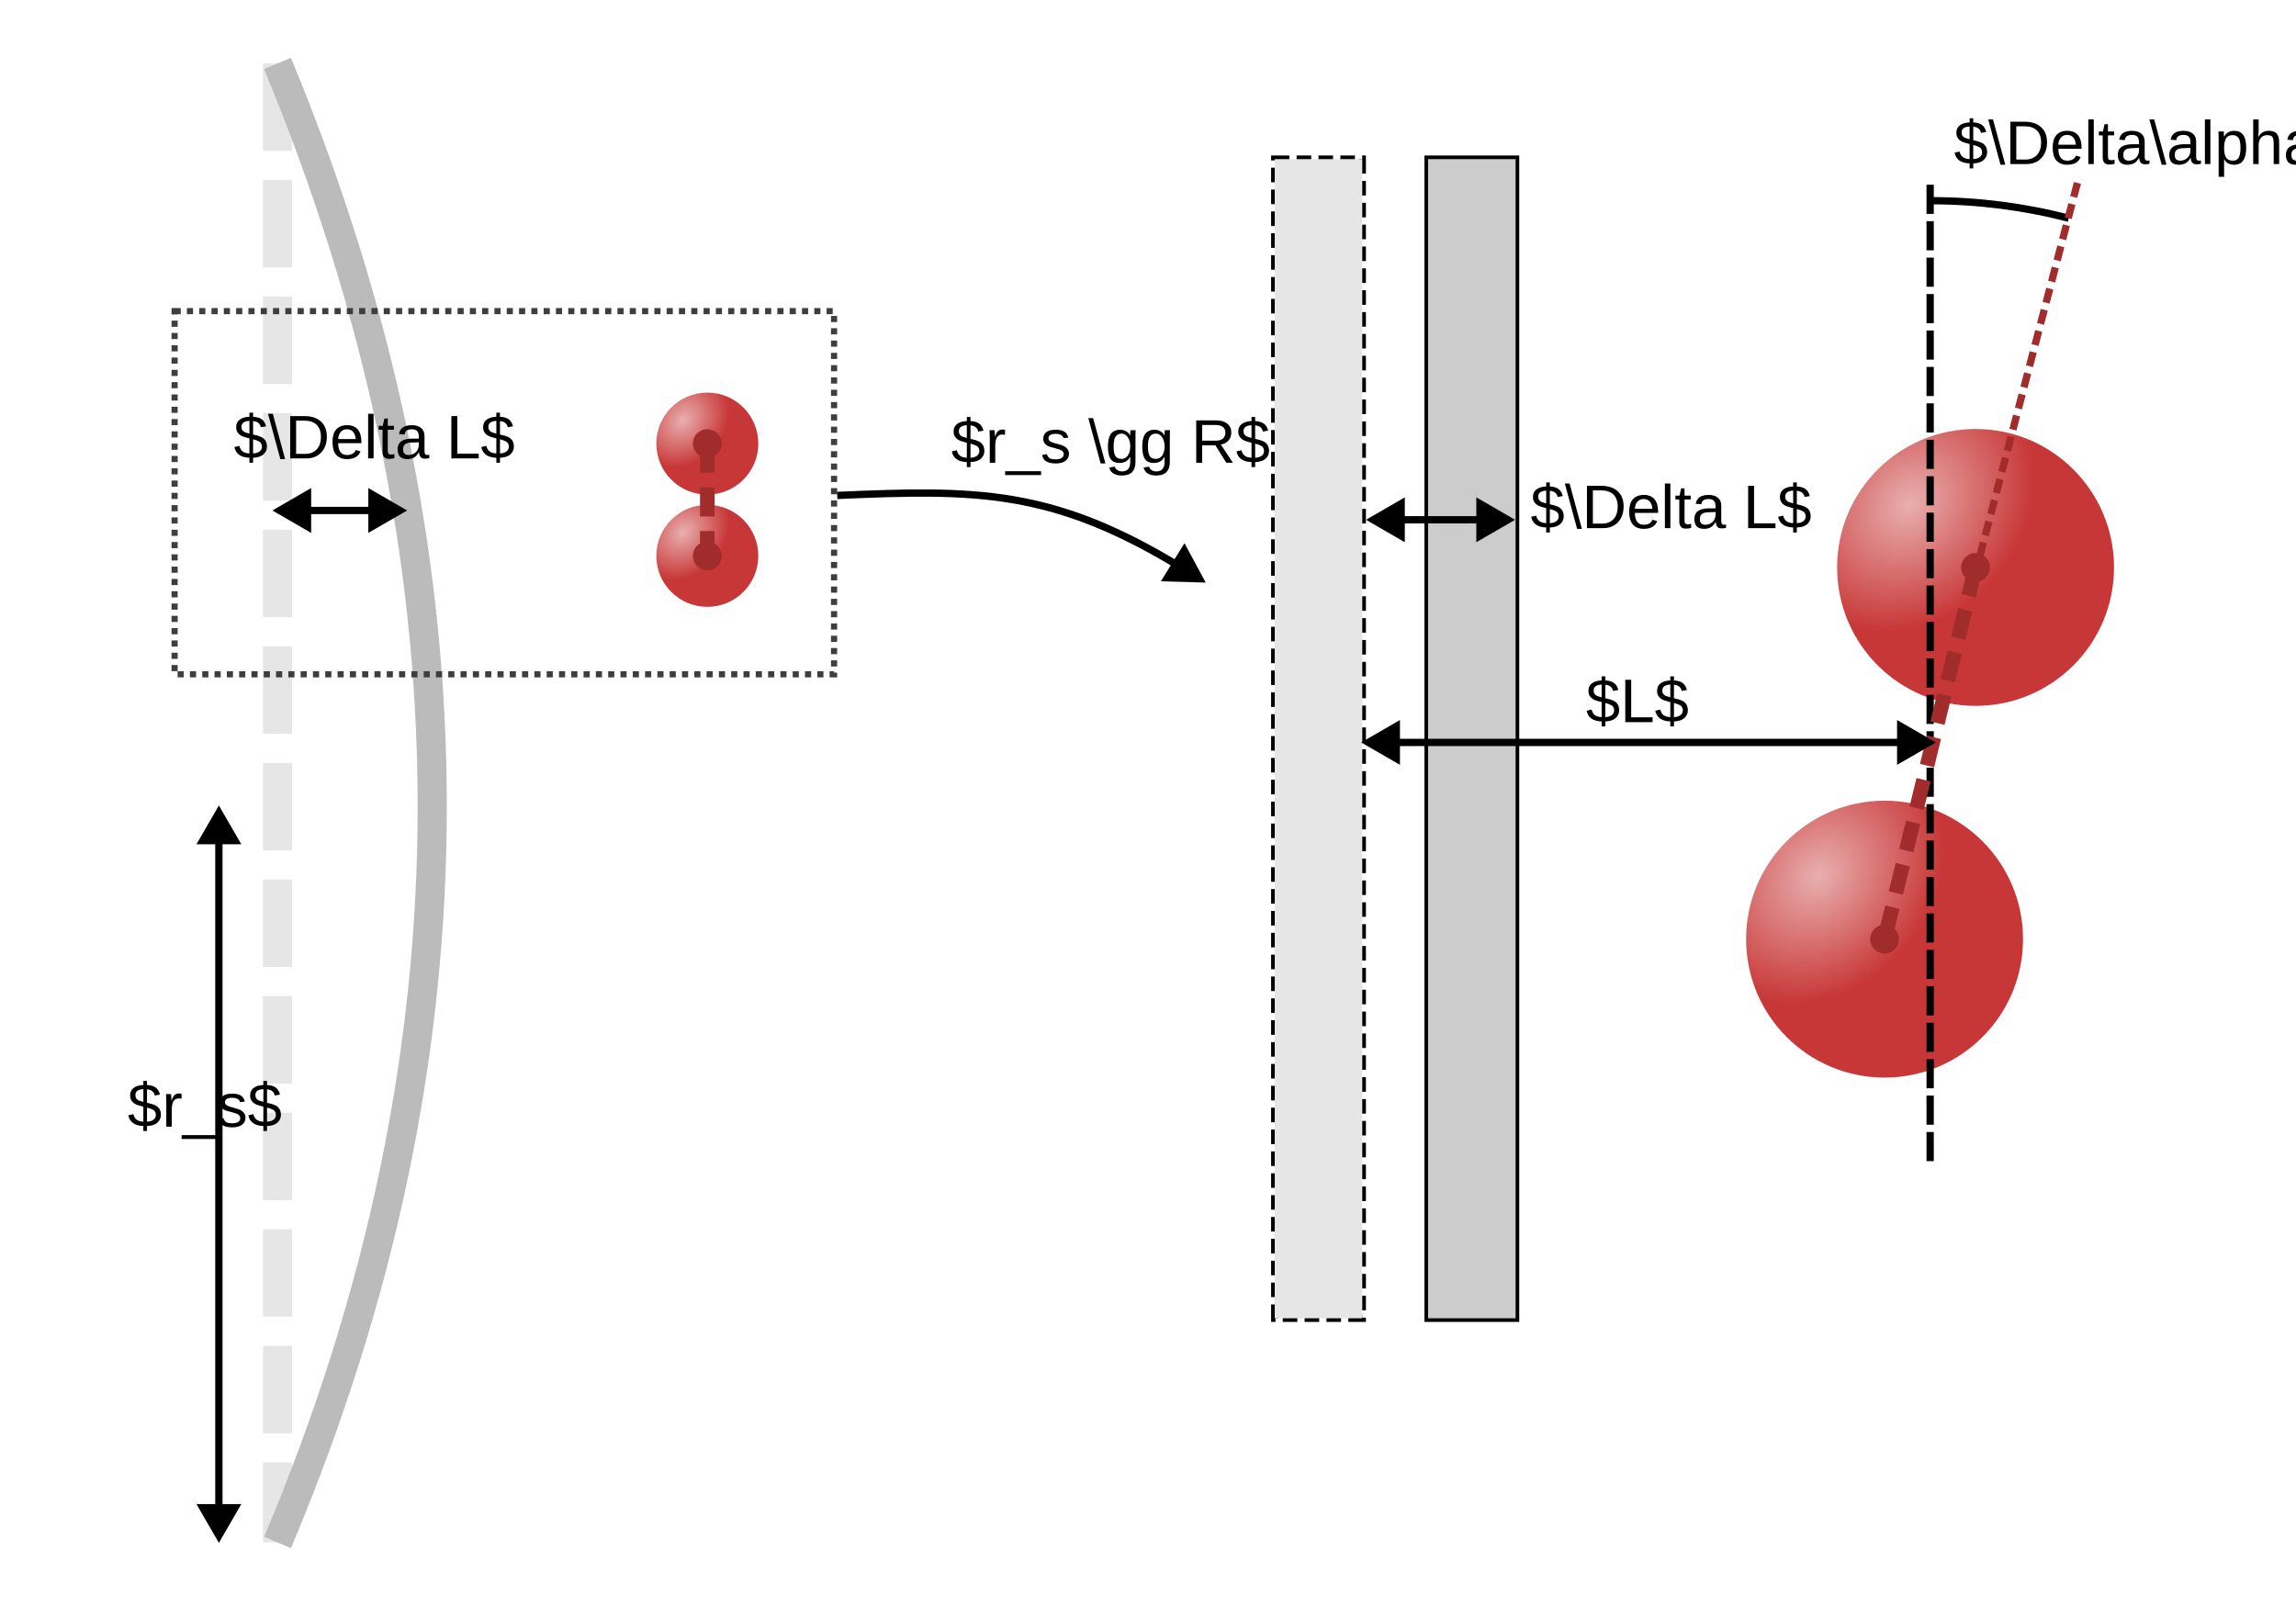
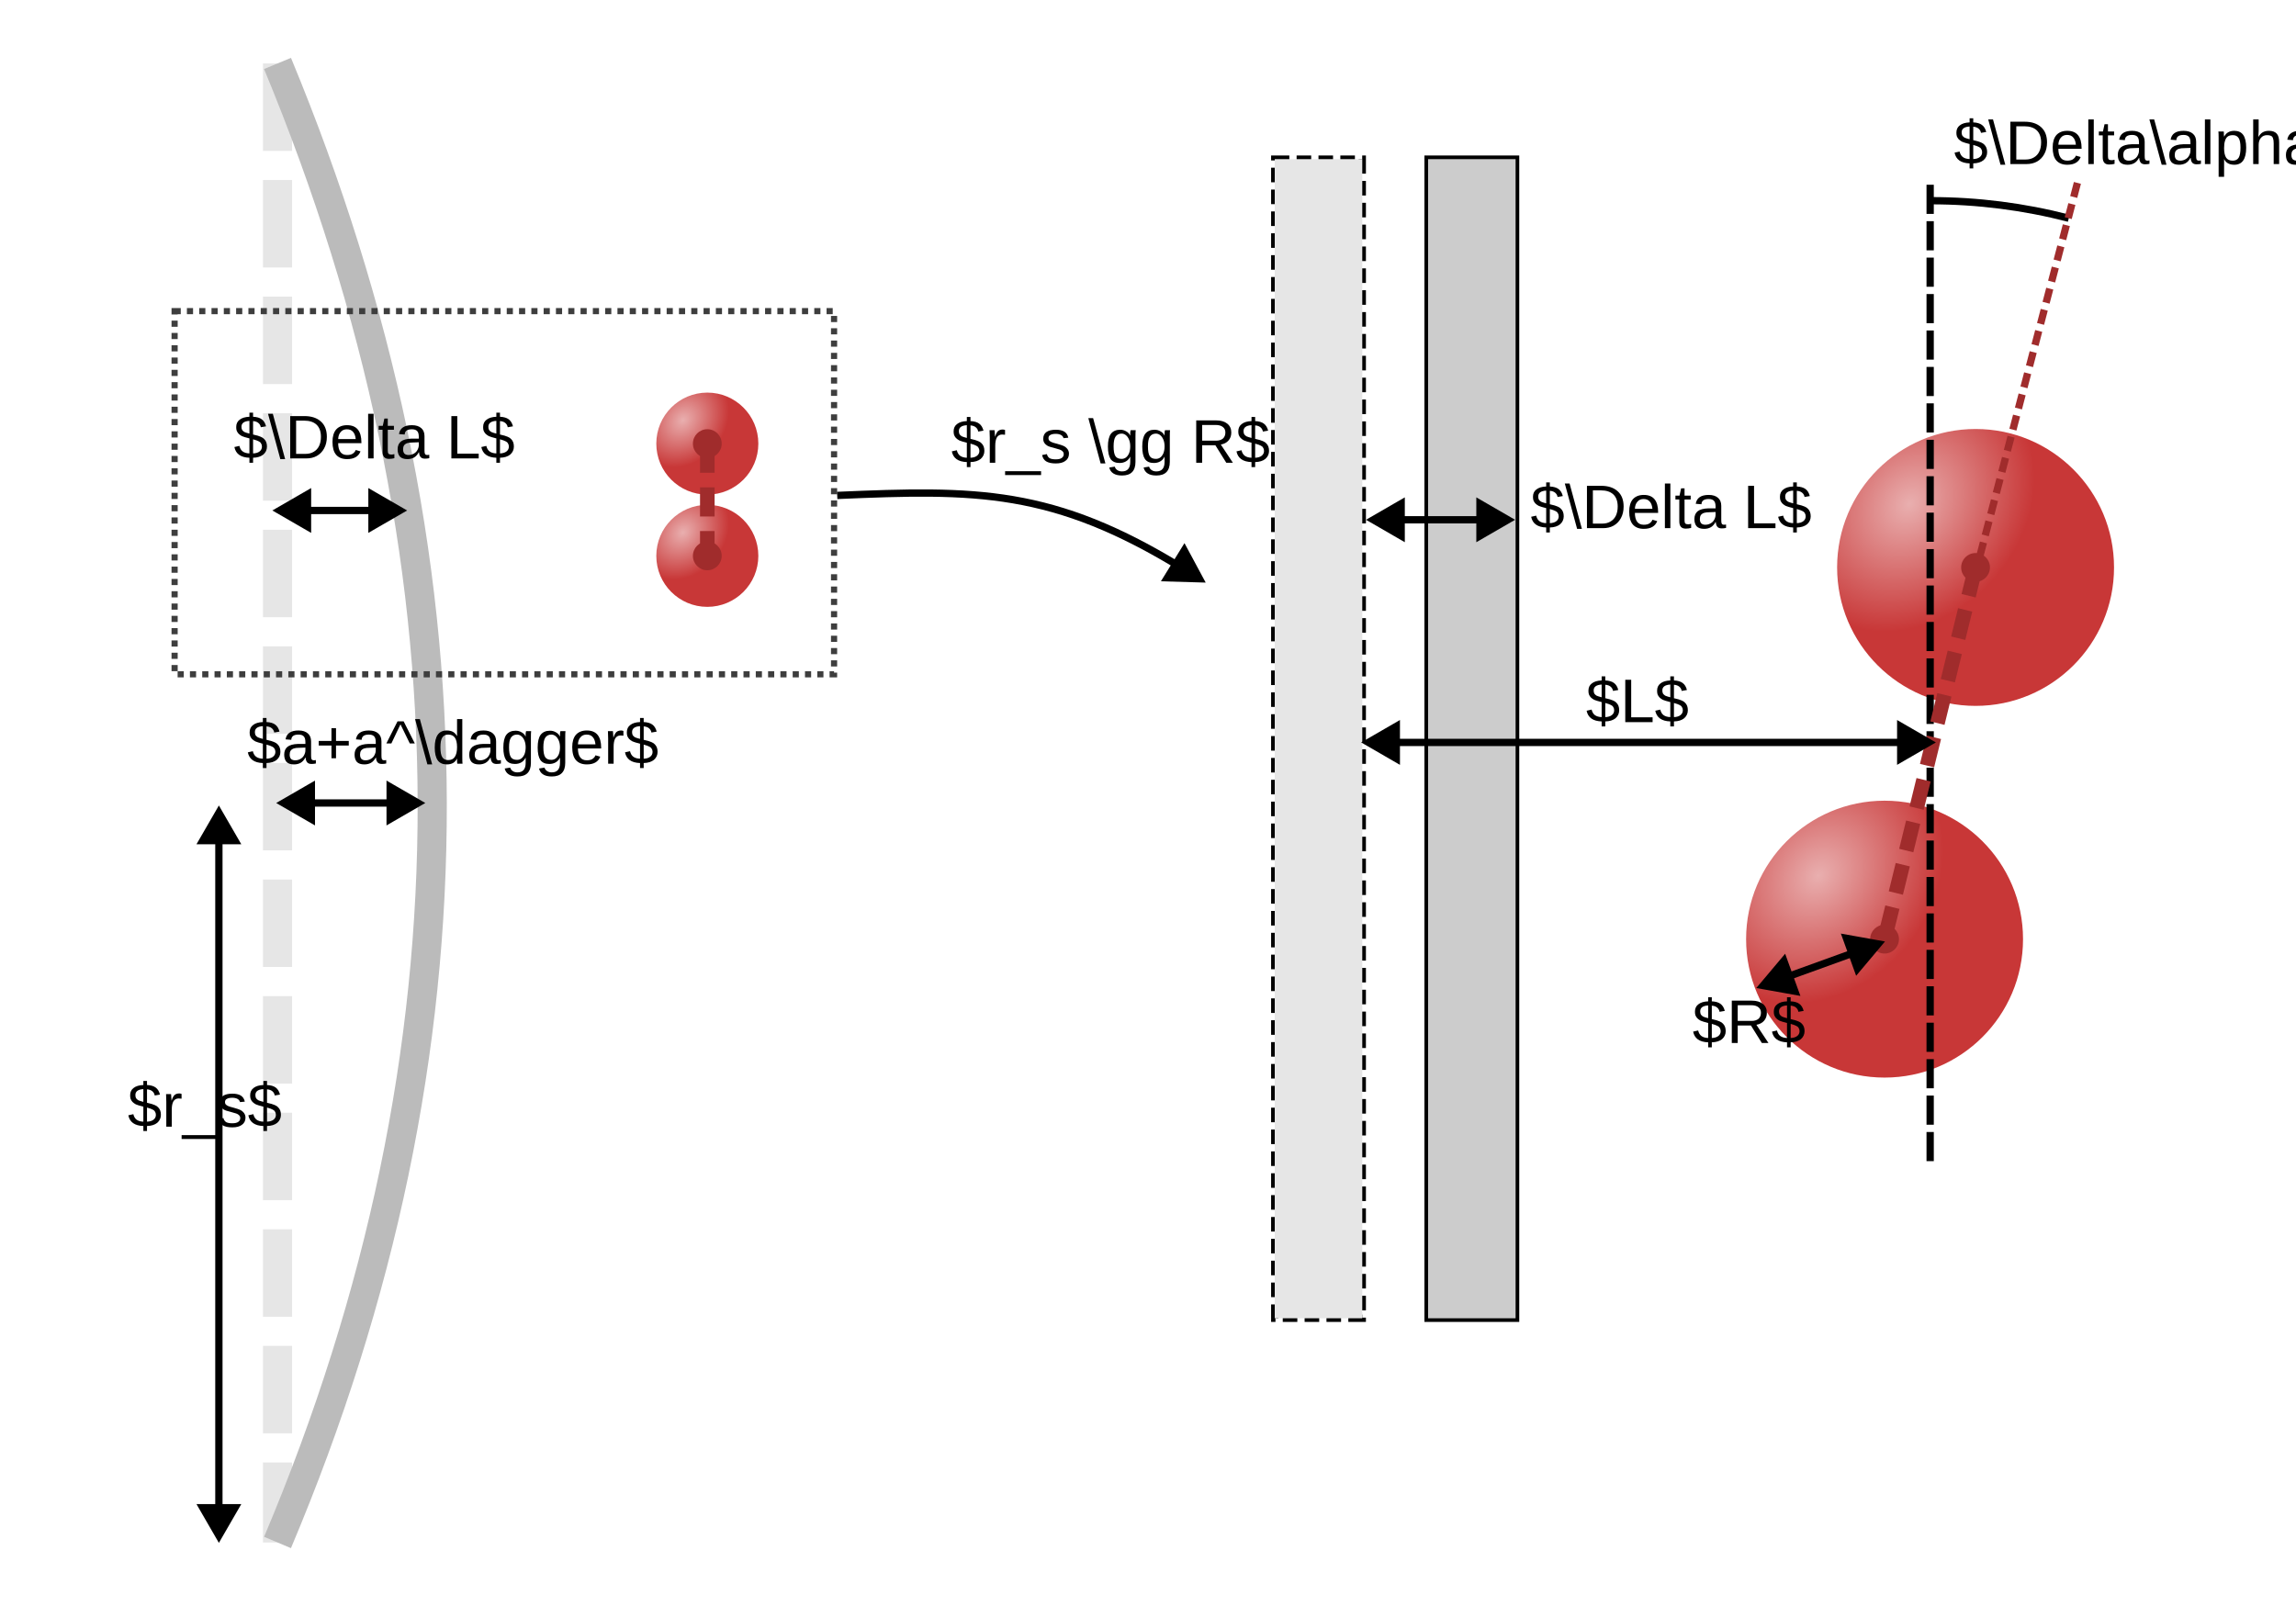
<svg xmlns="http://www.w3.org/2000/svg" xmlns:xlink="http://www.w3.org/1999/xlink" width="6.202in" height="4.341in" viewBox="0 0 157.531 110.261" version="1.1" id="svg1">
  <defs id="defs1">
    <linearGradient id="swatch4">
      <stop style="stop-color:#8b8b8b;stop-opacity:1;" offset="0" id="stop4" />
    </linearGradient>
    <linearGradient id="swatch3">
      <stop style="stop-color:#000000;stop-opacity:1;" offset="0" id="stop3" />
    </linearGradient>
    <linearGradient id="linearGradient13">
      <stop style="stop-color:#e9afaf;stop-opacity:1" offset="0" id="stop13" />
      <stop style="stop-color:#c83737;stop-opacity:1" offset="1" id="stop14" />
    </linearGradient>
    <radialGradient xlink:href="#linearGradient13" id="radialGradient1" gradientUnits="userSpaceOnUse" gradientTransform="matrix(0.2216004,0.2001958,-0.2447007,0.270864,48.18318,17.26174)" cx="22.688" cy="25.962" fx="22.688" fy="25.962" r="9.588" />
    <radialGradient xlink:href="#linearGradient13" id="radialGradient4" gradientUnits="userSpaceOnUse" gradientTransform="matrix(0.2216004,0.2001958,-0.2447007,0.270864,48.18318,24.9645)" cx="22.688" cy="25.962" fx="22.688" fy="25.962" r="9.588" />
    <radialGradient xlink:href="#linearGradient13" id="radialGradient5" gradientUnits="userSpaceOnUse" gradientTransform="matrix(0.6014868,0.5433886,-0.6641877,0.7352023,134.6051,3.168664)" cx="22.688" cy="25.962" fx="22.688" fy="25.962" r="9.588" />
    <radialGradient xlink:href="#linearGradient13" id="radialGradient6" gradientUnits="userSpaceOnUse" gradientTransform="matrix(0.6014868,0.5433886,-0.6641877,0.7352023,128.3614,28.67504)" cx="22.688" cy="25.962" fx="22.688" fy="25.962" r="9.588" />
    <marker style="overflow:visible" id="marker16-9" refX="0" refY="0" orient="auto-start-reverse" markerWidth="1" markerHeight="1" viewBox="0 0 1 1" preserveAspectRatio="xMidYMid">
      <path transform="scale(0.5)" style="fill:context-stroke;fill-rule:evenodd;stroke:context-stroke;stroke-width:1pt" d="M 5.77,0 -2.88,5 V -5 Z" id="path16-9" />
    </marker>
    <marker style="overflow:visible" id="marker16-9-5" refX="0" refY="0" orient="auto-start-reverse" markerWidth="1" markerHeight="1" viewBox="0 0 1 1" preserveAspectRatio="xMidYMid">
      <path transform="scale(0.5)" style="fill:context-stroke;fill-rule:evenodd;stroke:context-stroke;stroke-width:1pt" d="M 5.77,0 -2.88,5 V -5 Z" id="path16-9-6" />
    </marker>
  </defs>
  <g id="layer1">
    <circle style="fill:url(#radialGradient1);fill-opacity:1;stroke-width:0.335;stroke-miterlimit:3;paint-order:stroke fill markers" id="ellipse1" cx="48.53" cy="30.44" r="3.5" />
    <circle style="fill:url(#radialGradient4);fill-opacity:1;stroke-width:0.335;stroke-miterlimit:3;paint-order:stroke fill markers" id="circle4" cx="48.53" cy="38.142" r="3.5" />
    <path style="fill:none;fill-opacity:1;stroke:#a02c2c;stroke-width:1;stroke-miterlimit:3;stroke-dasharray:2, 1;stroke-dashoffset:0;stroke-opacity:1;paint-order:stroke fill markers" d="m 48.53,30.44 v 7.702" id="path2" />
    <g id="g2" transform="translate(18.61563,2.494819)">
      <circle style="fill:#a02c2c;fill-opacity:1;stroke:none;stroke-width:1.849;stroke-linecap:butt;stroke-miterlimit:3;stroke-dasharray:none;stroke-dashoffset:0;stroke-opacity:1;paint-order:stroke fill markers" id="circle27" cx="29.914" cy="35.648" r="0.988" />
    </g>
    <g id="g3" transform="translate(18.61563,-5.20794)">
      <circle style="fill:#a02c2c;fill-opacity:1;stroke:none;stroke-width:1.849;stroke-linecap:butt;stroke-miterlimit:3;stroke-dasharray:none;stroke-dashoffset:0;stroke-opacity:1;paint-order:stroke fill markers" id="circle2" cx="29.914" cy="35.648" r="0.988" />
    </g>
    <path style="fill:none;fill-opacity:1;stroke:#e6e6e6;stroke-width:2;stroke-miterlimit:3;stroke-dasharray:6, 2;stroke-dashoffset:0;stroke-opacity:1;paint-order:stroke fill markers" d="M 19.041,4.353 V 105.844" id="path3" />
    <path style="fill:none;fill-opacity:1;stroke:#bbbbbb;stroke-width:2;stroke-miterlimit:3;stroke-dasharray:none;stroke-dashoffset:0;stroke-opacity:1;paint-order:stroke fill markers" d="m 19.041,4.353 c 14.021,33.83 14.285,67.661 0,101.491" id="path4" />
    <circle style="fill:url(#radialGradient5);fill-opacity:1;stroke-width:0.911;stroke-miterlimit:3;paint-order:stroke fill markers" id="circle5" cx="135.546" cy="38.937" r="9.5" />
    <circle style="fill:url(#radialGradient6);fill-opacity:1;stroke-width:0.911;stroke-miterlimit:3;paint-order:stroke fill markers" id="circle6" cx="129.302" cy="64.443" r="9.5" />
    <g id="g7" transform="translate(99.38778,28.79591)">
      <circle style="fill:#a02c2c;fill-opacity:1;stroke:none;stroke-width:1.849;stroke-linecap:butt;stroke-miterlimit:3;stroke-dasharray:none;stroke-dashoffset:0;stroke-opacity:1;paint-order:stroke fill markers" id="circle7" cx="29.914" cy="35.648" r="0.988" />
    </g>
    <g id="g8" transform="translate(105.6315,3.289544)">
      <circle style="fill:#a02c2c;fill-opacity:1;stroke:none;stroke-width:1.849;stroke-linecap:butt;stroke-miterlimit:3;stroke-dasharray:none;stroke-dashoffset:0;stroke-opacity:1;paint-order:stroke fill markers" id="circle8" cx="29.914" cy="35.648" r="0.988" />
    </g>
    <path style="fill:#cccccc;fill-opacity:1;stroke:#000000;stroke-width:0.5;stroke-miterlimit:3;stroke-dasharray:none;stroke-dashoffset:0;stroke-opacity:1;marker-start:url(#marker16-9);marker-end:url(#marker16-9);paint-order:stroke fill markers" d="m 20.462,35.028 h 5.696" id="path3-5" />
-     <text xml:space="preserve" style="font-size:4.233px;font-family:Arial;-inkscape-font-specification:Arial;fill:#000000;fill-opacity:1;stroke:none;stroke-width:0.088;stroke-miterlimit:3;stroke-dasharray:none;stroke-dashoffset:0;stroke-opacity:1;paint-order:stroke fill markers" x="16.037" y="31.457" id="text3">
-       <tspan id="tspan3" style="fill:#000000;fill-opacity:1;stroke:none;stroke-width:0.088;stroke-dasharray:none" x="16.037" y="31.457">$\Delta L$</tspan>
-     </text>
    <path style="fill:#cccccc;fill-opacity:1;stroke:#000000;stroke-width:0.5;stroke-miterlimit:3;stroke-dasharray:none;stroke-dashoffset:0;stroke-opacity:1;marker-start:url(#marker16-9);marker-end:url(#marker16-9);paint-order:stroke fill markers" d="m 15.018,57.047 v 47.048" id="path9" />
-     <text xml:space="preserve" style="font-size:4.233px;font-family:Arial;-inkscape-font-specification:Arial;fill:#000000;fill-opacity:1;stroke:none;stroke-width:0.088;stroke-miterlimit:3;stroke-dasharray:none;stroke-dashoffset:0;stroke-opacity:1;paint-order:stroke fill markers" x="8.757" y="77.312" id="text9">
-       <tspan id="tspan9" style="fill:#000000;fill-opacity:1;stroke:none;stroke-width:0.088;stroke-dasharray:none" x="8.757" y="77.312">$r_s$</tspan>
-     </text>
    <path style="fill:#cccccc;fill-opacity:1;stroke:#000000;stroke-width:0.5;stroke-miterlimit:3;stroke-dasharray:2, 0.5;stroke-dashoffset:0;stroke-opacity:1;paint-order:stroke fill markers" d="M 132.43,12.677 V 80.136" id="path10" />
    <path style="fill:none;fill-opacity:1;stroke:#000000;stroke-width:0.5;stroke-miterlimit:3;stroke-dasharray:none;stroke-dashoffset:0;stroke-opacity:1;paint-order:stroke fill markers" id="path28" d="m 132.488,13.772 a 37.759,37.759 0 0 1 9.454,1.203" />
-     <text xml:space="preserve" style="font-size:4.233px;font-family:Arial;-inkscape-font-specification:Arial;fill:#000000;fill-opacity:1;stroke:none;stroke-width:0.088;stroke-miterlimit:3;stroke-dasharray:none;stroke-dashoffset:0;stroke-opacity:1;paint-order:stroke fill markers" x="134.059" y="11.256" id="text11">
-       <tspan id="tspan11" style="fill:#000000;fill-opacity:1;stroke:none;stroke-width:0.088;stroke-dasharray:none" x="134.059" y="11.256">$\Delta\alpha$</tspan>
-     </text>
    <rect style="fill:none;fill-opacity:1;stroke:#3e3e3e;stroke-width:0.422;stroke-miterlimit:3;stroke-dasharray:0.422,0.422;stroke-dashoffset:0;stroke-opacity:1;paint-order:stroke fill markers" id="rect13" width="45.246" height="24.921" x="11.98" y="21.349" />
    <path style="fill:none;fill-opacity:1;stroke:#000000;stroke-width:0.5;stroke-miterlimit:3;stroke-dasharray:none;stroke-dashoffset:0;stroke-opacity:1;marker-start:url(#marker16-9);paint-order:stroke fill markers" d="M 81.214,39.044 C 72.243,33.505 66.914,33.592 57.442,33.996" id="path13" />
    <rect style="fill:#e6e6e6;fill-opacity:1;stroke:#000000;stroke-width:0.5;stroke-miterlimit:3;stroke-dasharray:1, 0.5;stroke-dashoffset:0;stroke-opacity:1;paint-order:stroke fill markers" id="rect15" width="6.005" height="79.539" x="87.462" y="10.92" />
    <path style="fill:none;fill-opacity:1;stroke:#a02c2c;stroke-width:1;stroke-miterlimit:3;stroke-dasharray:2, 1;stroke-dashoffset:0;stroke-opacity:1;paint-order:stroke fill markers" d="m 135.545,38.937 -6.243,25.506" id="path14" />
    <rect style="fill:#cccccc;fill-opacity:1;stroke:#000000;stroke-width:0.5;stroke-miterlimit:3;stroke-dasharray:none;stroke-dashoffset:0;stroke-opacity:1;paint-order:stroke fill markers" id="rect17-4" width="6.005" height="79.539" x="97.982" y="10.92" />
+     <path style="fill:none;fill-opacity:1;stroke:#a02c2c;stroke-width:0.5;stroke-miterlimit:3;stroke-dasharray:1, 0.5;stroke-dashoffset:0;stroke-opacity:1;paint-order:stroke fill markers" d="m 142.533,12.55 -6.836,26.158" id="path11" />
+     <path style="fill:#cccccc;fill-opacity:1;stroke:#000000;stroke-width:0.5;stroke-miterlimit:3;stroke-dasharray:none;stroke-dashoffset:0;stroke-opacity:1;marker-start:url(#marker16-9);marker-end:url(#marker16-9);paint-order:stroke fill markers" d="m 95.499,35.667 h 6.679" id="path15" />
+     <path style="fill:#cccccc;fill-opacity:1;stroke:#000000;stroke-width:0.5;stroke-miterlimit:3;stroke-dasharray:none;stroke-dashoffset:0;stroke-opacity:1;marker-start:url(#marker16-9-5);marker-end:url(#marker16-9-5);paint-order:stroke fill markers" d="M 95.166,50.945 H 131.047" id="path3-53" />
+     <path style="fill:#cccccc;fill-opacity:1;stroke:#000000;stroke-width:0.5;stroke-miterlimit:3;stroke-dasharray:none;stroke-dashoffset:0;stroke-opacity:1;marker-start:url(#marker16-9);marker-end:url(#marker16-9);paint-order:stroke fill markers" d="m 122.171,67.194 5.491,-1.986" id="path1" />
+     <path style="fill:#cccccc;fill-opacity:1;stroke:#000000;stroke-width:0.5;stroke-miterlimit:3;stroke-dasharray:none;stroke-dashoffset:0;stroke-opacity:1;marker-start:url(#marker16-9);marker-end:url(#marker16-9);paint-order:stroke fill markers" d="M 20.726,55.101 H 27.405" id="path5" />
+     <text xml:space="preserve" style="font-size:4.233px;font-family:Arial;-inkscape-font-specification:Arial;fill:#000000;fill-opacity:1;stroke:none;stroke-width:0.088;stroke-miterlimit:3;stroke-dasharray:none;stroke-dashoffset:0;stroke-opacity:1;paint-order:stroke fill markers" x="16.037" y="31.457" id="text3">
+       <tspan id="tspan3" style="fill:#000000;fill-opacity:1;stroke:none;stroke-width:0.088;stroke-dasharray:none" x="16.037" y="31.457">$\Delta L$</tspan>
+     </text>
+     <text xml:space="preserve" style="font-size:4.233px;font-family:Arial;-inkscape-font-specification:Arial;fill:#000000;fill-opacity:1;stroke:none;stroke-width:0.088;stroke-miterlimit:3;stroke-dasharray:none;stroke-dashoffset:0;stroke-opacity:1;paint-order:stroke fill markers" x="8.757" y="77.312" id="text9">
+       <tspan id="tspan9" style="fill:#000000;fill-opacity:1;stroke:none;stroke-width:0.088;stroke-dasharray:none" x="8.757" y="77.312">$r_s$</tspan>
+     </text>
+     <text xml:space="preserve" style="font-size:4.233px;font-family:Arial;-inkscape-font-specification:Arial;fill:#000000;fill-opacity:1;stroke:none;stroke-width:0.088;stroke-miterlimit:3;stroke-dasharray:none;stroke-dashoffset:0;stroke-opacity:1;paint-order:stroke fill markers" x="134.059" y="11.256" id="text11">
+       <tspan id="tspan11" style="fill:#000000;fill-opacity:1;stroke:none;stroke-width:0.088;stroke-dasharray:none" x="134.059" y="11.256">$\Delta\alpha$</tspan>
+     </text>
    <text xml:space="preserve" style="font-size:4.233px;font-family:Arial;-inkscape-font-specification:Arial;fill:#000000;fill-opacity:1;stroke:none;stroke-width:0.088;stroke-miterlimit:3;stroke-dasharray:none;stroke-dashoffset:0;stroke-opacity:1;paint-order:stroke fill markers" x="65.256" y="31.753" id="text14">
      <tspan id="tspan14" style="fill:#000000;fill-opacity:1;stroke:none;stroke-width:0.088;stroke-dasharray:none" x="65.256" y="31.753">$r_s \gg R$</tspan>
    </text>
-     <path style="fill:none;fill-opacity:1;stroke:#a02c2c;stroke-width:0.5;stroke-miterlimit:3;stroke-dasharray:1, 0.5;stroke-dashoffset:0;stroke-opacity:1;paint-order:stroke fill markers" d="m 142.533,12.55 -6.836,26.158" id="path11" />
-     <path style="fill:#cccccc;fill-opacity:1;stroke:#000000;stroke-width:0.5;stroke-miterlimit:3;stroke-dasharray:none;stroke-dashoffset:0;stroke-opacity:1;marker-start:url(#marker16-9);marker-end:url(#marker16-9);paint-order:stroke fill markers" d="m 95.499,35.667 h 6.679" id="path15" />
    <text xml:space="preserve" style="font-size:4.233px;font-family:Arial;-inkscape-font-specification:Arial;fill:#000000;fill-opacity:1;stroke:none;stroke-width:0.088;stroke-miterlimit:3;stroke-dasharray:none;stroke-dashoffset:0;stroke-opacity:1;paint-order:stroke fill markers" x="105.006" y="36.243" id="text15">
      <tspan id="tspan15" style="fill:#000000;fill-opacity:1;stroke:none;stroke-width:0.088;stroke-dasharray:none" x="105.006" y="36.243">$\Delta L$</tspan>
    </text>
-     <path style="fill:#cccccc;fill-opacity:1;stroke:#000000;stroke-width:0.5;stroke-miterlimit:3;stroke-dasharray:none;stroke-dashoffset:0;stroke-opacity:1;marker-start:url(#marker16-9-5);marker-end:url(#marker16-9-5);paint-order:stroke fill markers" d="M 95.166,50.945 H 131.047" id="path3-53" />
    <text xml:space="preserve" style="font-size:4.233px;font-family:Arial;-inkscape-font-specification:Arial;fill:#000000;fill-opacity:1;stroke:none;stroke-width:0.088;stroke-miterlimit:3;stroke-dasharray:none;stroke-dashoffset:0;stroke-opacity:1;paint-order:stroke fill markers" x="108.814" y="49.549" id="text3-3">
      <tspan id="tspan3-9" style="fill:#000000;fill-opacity:1;stroke:none;stroke-width:0.088;stroke-dasharray:none" x="108.814" y="49.549">$L$</tspan>
    </text>
+     <text xml:space="preserve" style="font-size:4.233px;font-family:Arial;-inkscape-font-specification:Arial;fill:#000000;fill-opacity:1;stroke:none;stroke-width:0.088;stroke-miterlimit:3;stroke-dasharray:none;stroke-dashoffset:0;stroke-opacity:1;paint-order:stroke fill markers" x="116.121" y="71.569" id="text1">
+       <tspan id="tspan1" style="fill:#000000;fill-opacity:1;stroke:none;stroke-width:0.088;stroke-dasharray:none" x="116.121" y="71.569">$R$</tspan>
+     </text>
+     <text xml:space="preserve" style="font-size:4.233px;font-family:Arial;-inkscape-font-specification:Arial;fill:#000000;fill-opacity:1;stroke:none;stroke-width:0.088;stroke-miterlimit:3;stroke-dasharray:none;stroke-dashoffset:0;stroke-opacity:1;paint-order:stroke fill markers" x="16.958" y="52.405" id="text5">
+       <tspan id="tspan5" style="fill:#000000;fill-opacity:1;stroke:none;stroke-width:0.088;stroke-dasharray:none" x="16.958" y="52.405">$a+a^\dagger$</tspan>
+     </text>
  </g>
</svg>
